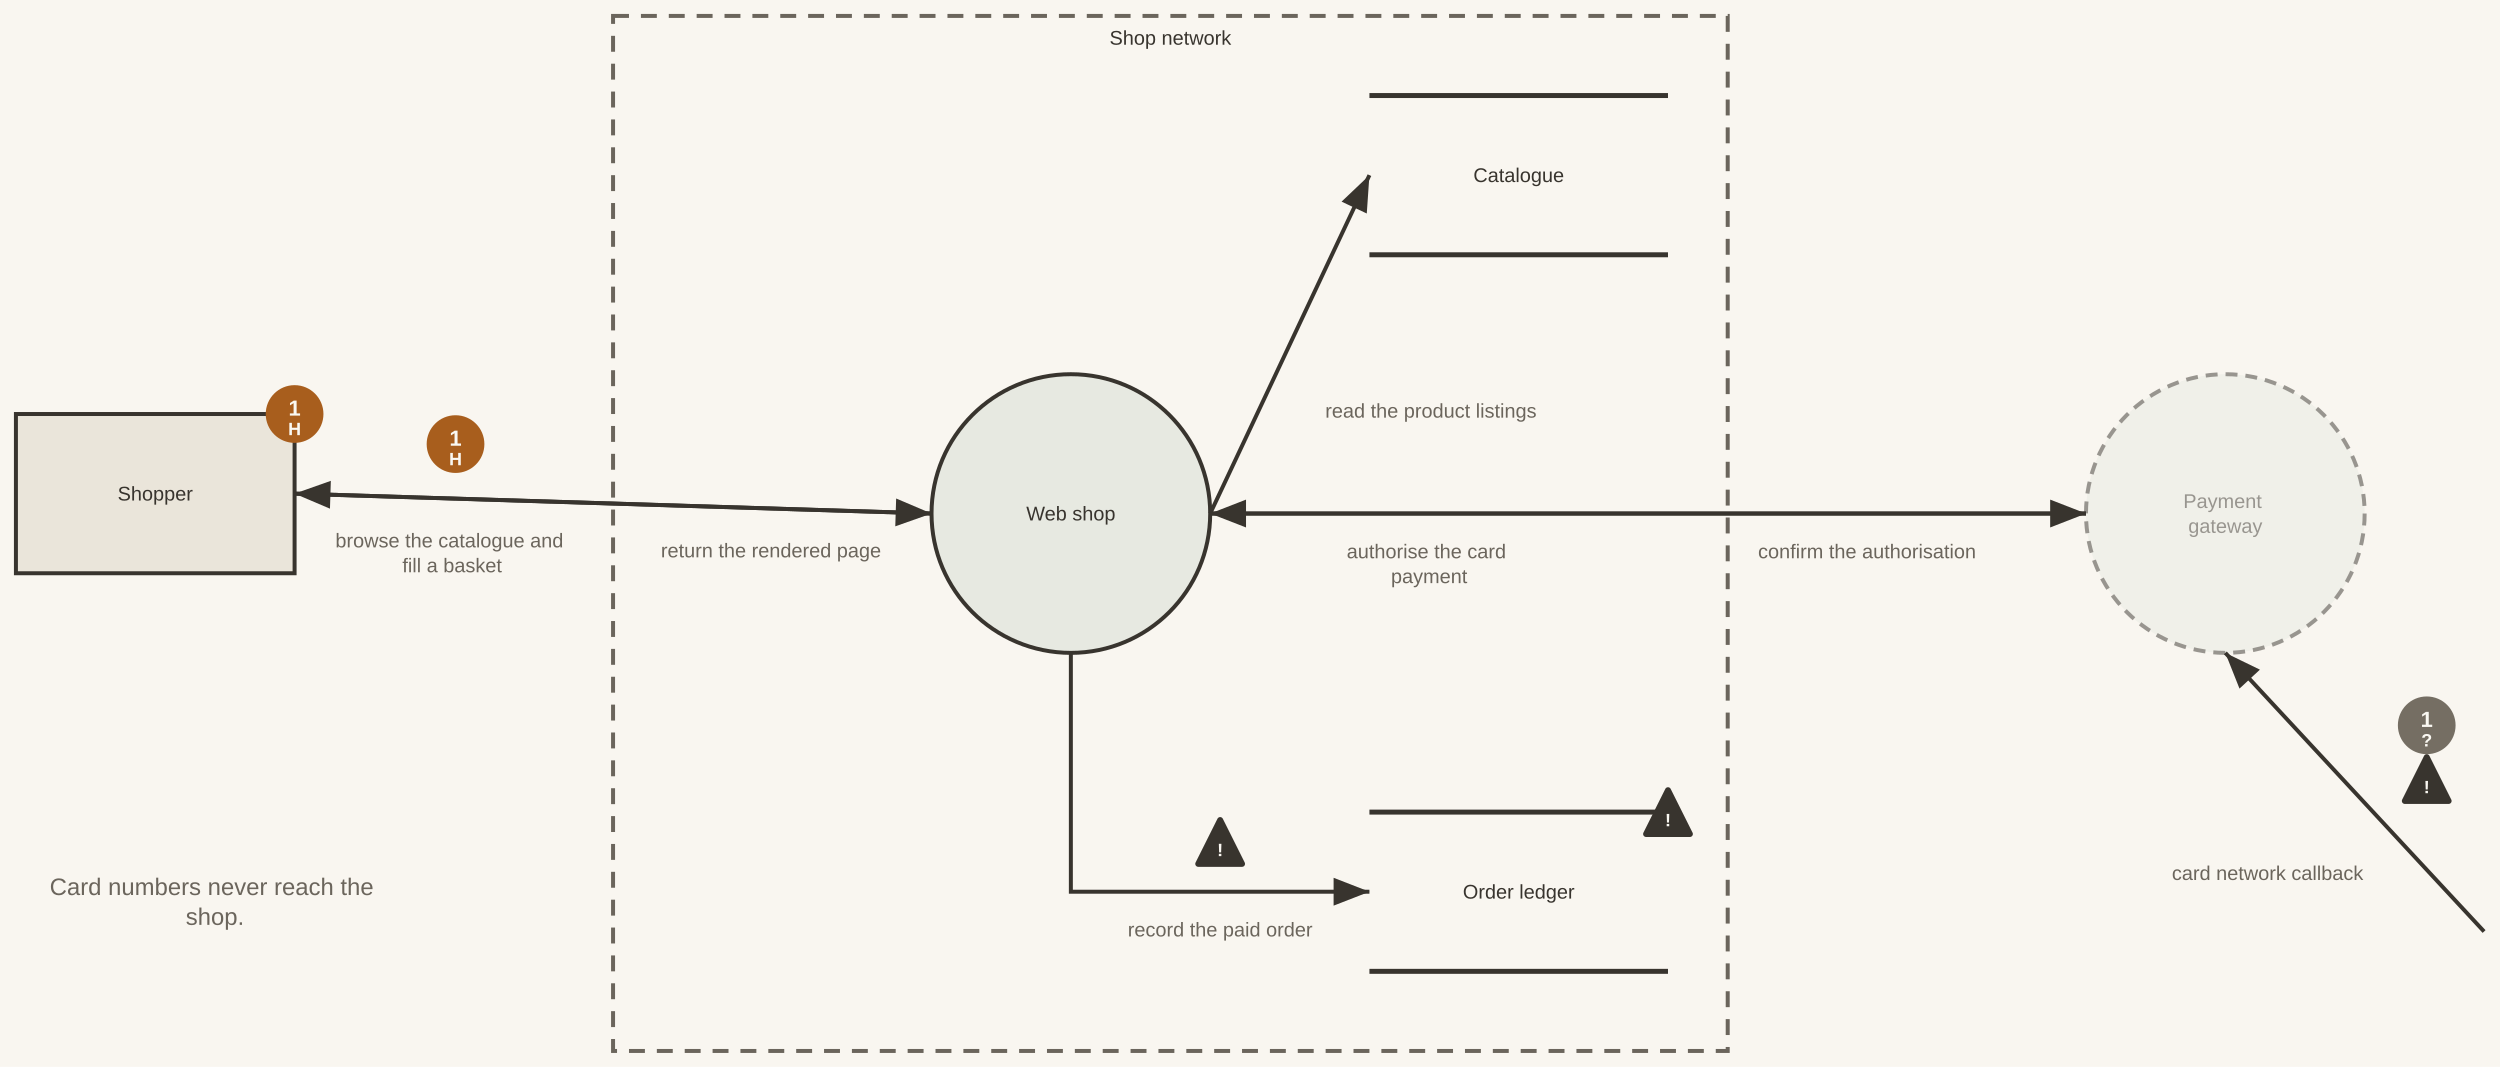
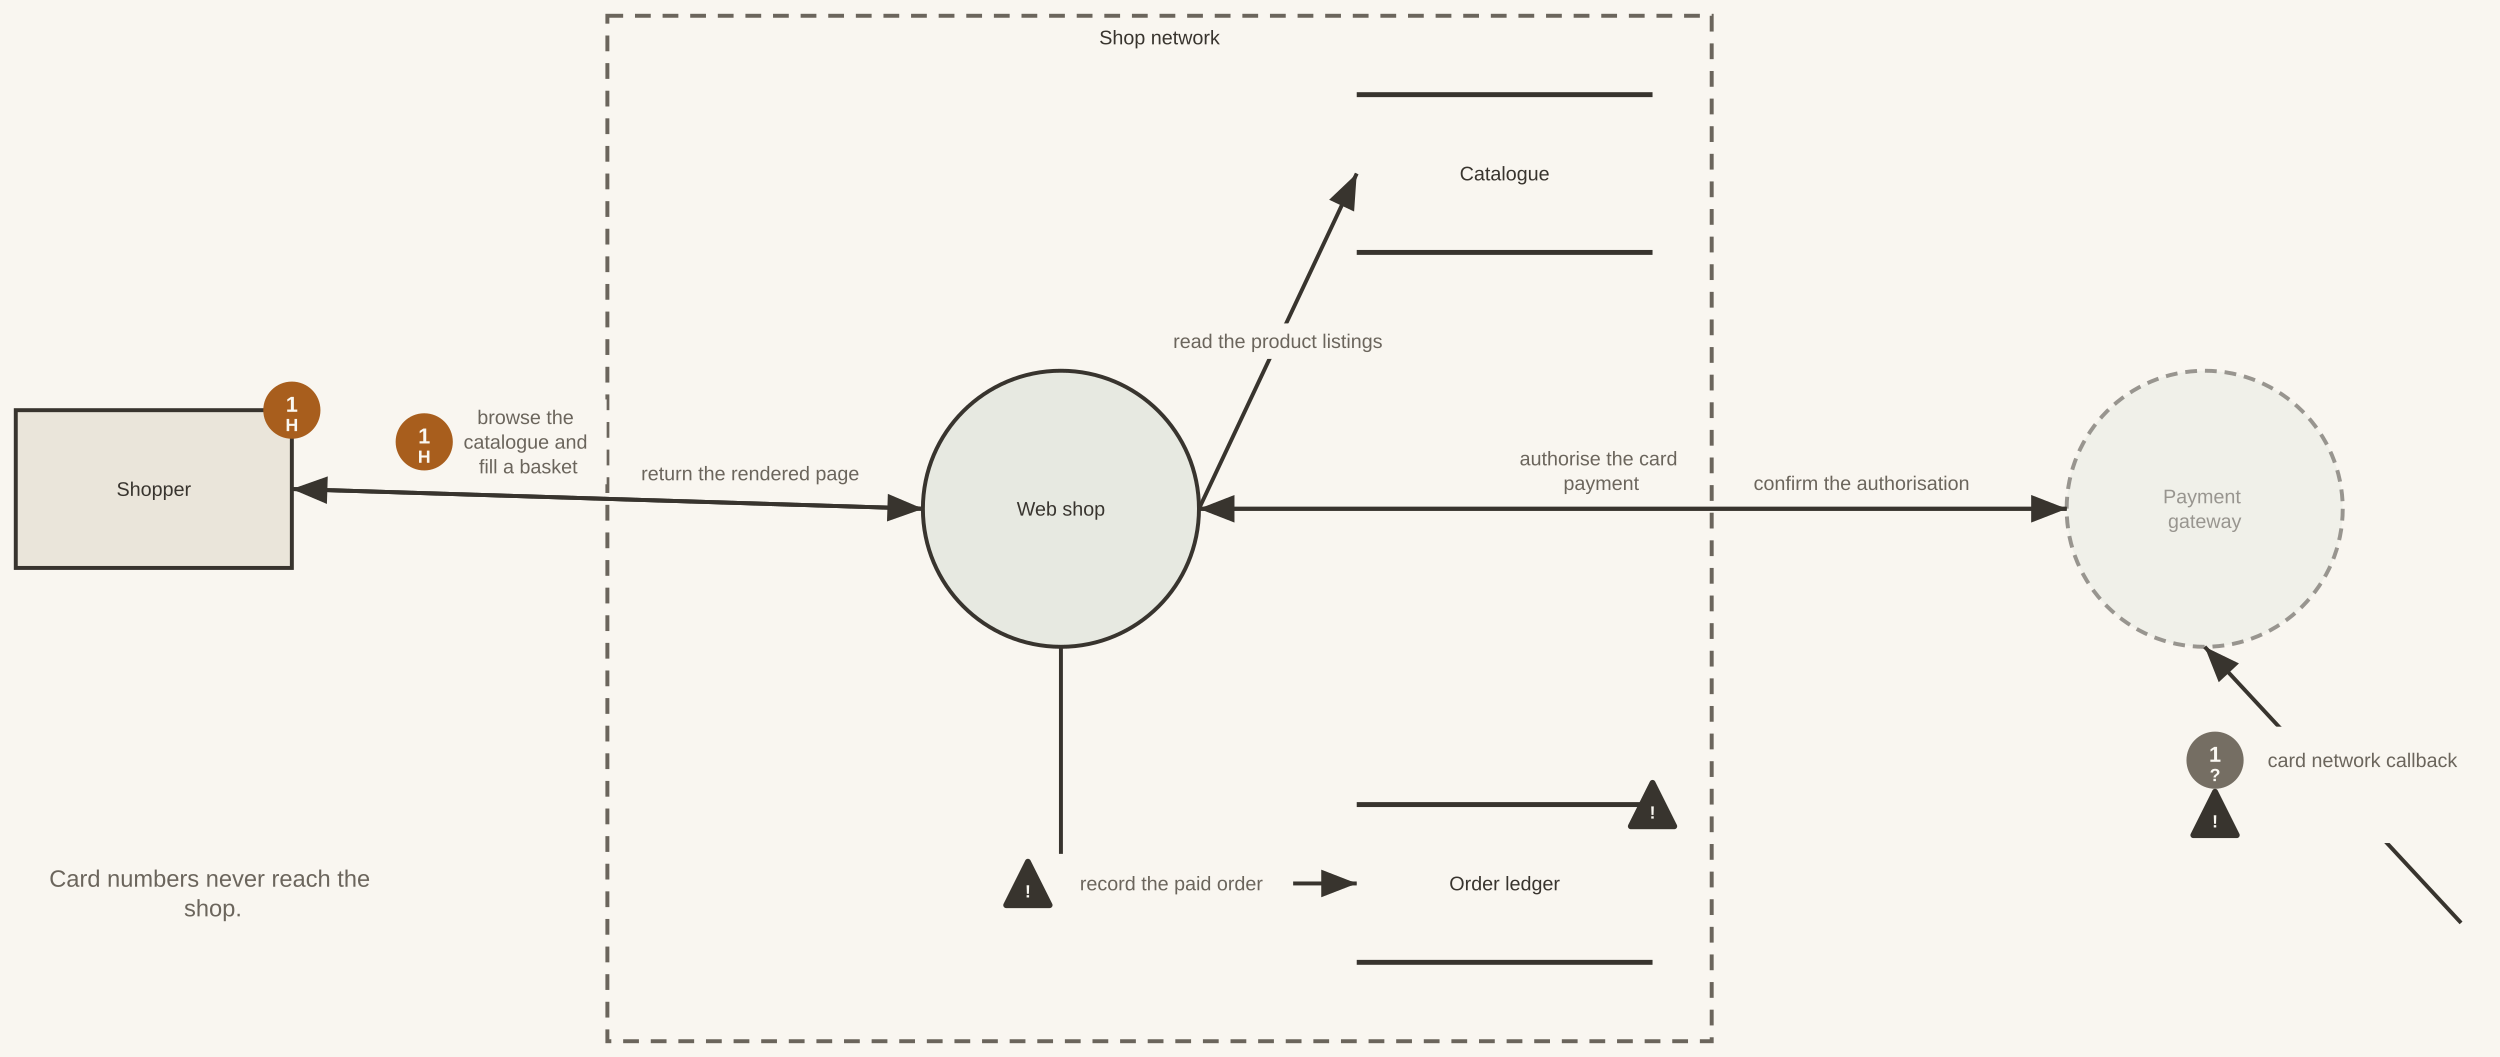
- <svg xmlns="http://www.w3.org/2000/svg" viewBox="-8 12 1256 536" width="1256" height="536">
-   <rect x="-8" y="12" width="1256" height="536" fill="#F9F6F0" />
+ <svg xmlns="http://www.w3.org/2000/svg" viewBox="-8 12 1267.75 536" width="1267.75" height="536">
+   <rect x="-8" y="12" width="1267.75" height="536" fill="#F9F6F0" />
  <style>.saer-diagram-element {
  font-family: "Liberation Sans";
}
.saer-diagram-shape {
  fill: #FAF8F2;
  stroke: #38342E;
  stroke-width: 2;
}
.saer-diagram-actor {
  fill: #EAE5DA;
}
.saer-diagram-process {
  fill: #E7E9E1;
}
.saer-diagram-store {
  fill: none;
  stroke-width: 2.5;
}
.saer-diagram-boundary-box,
.saer-diagram-boundary-curve {
  fill: none;
  stroke: #6B655C;
  stroke-width: 2;
  stroke-dasharray: 8 6;
}
.saer-diagram-out-of-scope {
  opacity: 0.5;
}
.saer-diagram-out-of-scope .saer-diagram-shape {
  stroke-dasharray: 6 4;
}
.saer-diagram-label {
  fill: #38342E;
  font-size: 10px;
  font-weight: 500;
  text-anchor: middle;
  dominant-baseline: central;
}
.saer-diagram-note {
  fill: #6B655C;
  font-size: 12px;
  text-anchor: middle;
  dominant-baseline: central;
}
.saer-diagram-flow {
  fill: none;
}
.saer-diagram-flow-arrow {
  fill: #38342E;
  stroke: none;
}
.saer-diagram-flow-label {
  fill: #6B655C;
  font-size: 10px;
  text-anchor: middle;
  dominant-baseline: central;
-   paint-order: stroke;
-   stroke: #F9F6F0;
-   stroke-width: 3;
-   stroke-linejoin: round;
+ }
+ .saer-diagram-flow-backing {
+   fill: #F9F6F0;
+   stroke: none;
}
.saer-diagram-badge {
  stroke: #FAF8F2;
  stroke-width: 3;
}
.saer-diagram-badge-count {
  fill: #FAF8F2;
  stroke: none;
  font-weight: 600;
  text-anchor: middle;
  dominant-baseline: central;
}
.saer-diagram-badge-primary .saer-diagram-badge-count {
  font-size: 11px;
}
.saer-diagram-badge-secondary .saer-diagram-badge-count {
  font-size: 9px;
}
.saer-diagram-badge-mark {
  fill: #FAF8F2;
  stroke: none;
  font-size: 9px;
  font-weight: 700;
  text-anchor: middle;
  dominant-baseline: central;
}
.saer-diagram-badge-flag {
  stroke-linejoin: round;
}
.saer-diagram-tone-critical {
  fill: #C14339;
}
.saer-diagram-tone-high {
  fill: #A85E1D;
}
.saer-diagram-tone-medium {
  fill: #46788A;
}
.saer-diagram-tone-low {
  fill: #4B6B50;
}
.saer-diagram-tone-neutral {
  fill: #756E63;
}
.saer-diagram-tone-flag {
  fill: #38342E;
}

.saer-diagram-tone-low { fill: #4B6B50; stroke: #4B6B50; stroke-width: 3; }
.saer-diagram-tone-low ~ .saer-diagram-badge-count, .saer-diagram-tone-low ~ .saer-diagram-badge-mark { fill: #FAF8F2; }
.saer-diagram-tone-medium { fill: #46788A; stroke: #46788A; stroke-width: 3; }
.saer-diagram-tone-medium ~ .saer-diagram-badge-count, .saer-diagram-tone-medium ~ .saer-diagram-badge-mark { fill: #FAF8F2; }
.saer-diagram-tone-high { fill: #A85E1D; stroke: #A85E1D; stroke-width: 3; }
.saer-diagram-tone-high ~ .saer-diagram-badge-count, .saer-diagram-tone-high ~ .saer-diagram-badge-mark { fill: #FAF8F2; }
.saer-diagram-tone-critical { fill: #C14339; stroke: #C14339; stroke-width: 3; }
.saer-diagram-tone-critical ~ .saer-diagram-badge-count, .saer-diagram-tone-critical ~ .saer-diagram-badge-mark { fill: #FAF8F2; }
.saer-diagram-tone-neutral { fill: #756E63; stroke: #756E63; stroke-width: 3; }
.saer-diagram-tone-neutral ~ .saer-diagram-badge-count, .saer-diagram-tone-neutral ~ .saer-diagram-badge-mark { fill: #FAF8F2; }
.saer-diagram-tone-flag { fill: #38342E; stroke: #38342E; stroke-width: 3; }
.saer-diagram-tone-flag ~ .saer-diagram-badge-count, .saer-diagram-tone-flag ~ .saer-diagram-badge-mark { fill: #FAF8F2; }</style>
  <g transform="translate(300, 20)">
    <g class="saer-diagram-element">
      <rect class="saer-diagram-shape saer-diagram-boundary-box" width="560" height="520" />
      <text class="saer-diagram-label" x="280" y="11">
        <tspan x="280" dy="0">Shop network</tspan>
      </text>
    </g>
  </g>
  <g transform="translate(0, 220)">
    <g class="saer-diagram-element">
      <rect class="saer-diagram-shape saer-diagram-actor" width="140" height="80" />
      <text class="saer-diagram-label" x="70" y="40">
        <tspan x="70" dy="0">Shopper</tspan>
      </text>
      <g class="saer-diagram-badge" transform="translate(140, 0)">
        <g class="saer-diagram-badge-primary">
          <circle class="saer-diagram-tone-high" r="13" />
          <text class="saer-diagram-badge-count" y="-3">1</text>
          <text class="saer-diagram-badge-mark" y="7.5">H</text>
        </g>
      </g>
    </g>
  </g>
  <g transform="translate(460, 200)">
    <g class="saer-diagram-element">
      <ellipse class="saer-diagram-shape saer-diagram-process" cx="70" cy="70" rx="70" ry="70" />
      <text class="saer-diagram-label" x="70" y="70">
        <tspan x="70" dy="0">Web shop</tspan>
      </text>
    </g>
  </g>
  <g transform="translate(680, 60)">
    <g class="saer-diagram-element">
      <line class="saer-diagram-shape saer-diagram-store" x1="0" y1="0" x2="150" y2="0" />
      <line class="saer-diagram-shape saer-diagram-store" x1="0" y1="80" x2="150" y2="80" />
      <text class="saer-diagram-label" x="75" y="40">
        <tspan x="75" dy="0">Catalogue</tspan>
      </text>
    </g>
  </g>
  <g transform="translate(680, 420)">
    <g class="saer-diagram-element">
      <line class="saer-diagram-shape saer-diagram-store" x1="0" y1="0" x2="150" y2="0" />
      <line class="saer-diagram-shape saer-diagram-store" x1="0" y1="80" x2="150" y2="80" />
      <text class="saer-diagram-label" x="75" y="40">
        <tspan x="75" dy="0">Order ledger</tspan>
      </text>
      <g class="saer-diagram-badge" transform="translate(150, 0)">
        <g class="saer-diagram-badge-flag" transform="translate(0, 0)">
          <path class="saer-diagram-tone-flag" d="M 0 -11 L 11 11 L -11 11 Z" />
          <text class="saer-diagram-badge-mark" y="4">!</text>
        </g>
      </g>
    </g>
  </g>
  <g transform="translate(1040, 200)">
    <g class="saer-diagram-element saer-diagram-out-of-scope">
      <ellipse class="saer-diagram-shape saer-diagram-process" cx="70" cy="70" rx="70" ry="70" />
      <text class="saer-diagram-label" x="70" y="63.75">
        <tspan x="70" dy="0">Payment</tspan>
        <tspan x="70" dy="12.5">gateway</tspan>
      </text>
    </g>
  </g>
  <g transform="translate(0, 420)">
    <g class="saer-diagram-element">
      <text class="saer-diagram-note" x="100" y="37.5">
        <tspan x="100" dy="0">Card numbers never reach the</tspan>
        <tspan x="100" dy="15">shop.</tspan>
      </text>
    </g>
  </g>
  <g class="saer-diagram-element">
    <path class="saer-diagram-shape saer-diagram-flow" d="M 140 260 L 460 270" />
    <path class="saer-diagram-flow-arrow" d="M 460 270 L 441.79 276.434 L 442.227 262.441 Z" />
-     <text class="saer-diagram-flow-label" x="219.147" y="283.543">
-       <tspan x="219.147" dy="0">browse the catalogue and</tspan>
-       <tspan x="219.147" dy="12.5">fill a basket</tspan>
-     </text>
-     <g class="saer-diagram-badge" transform="translate(220.856, 235.114)">
+     <rect class="saer-diagram-flow-backing" x="190.127" y="214.565" width="109.5" height="43" />
+     <g class="saer-diagram-badge" transform="translate(207.127, 236.065)">
      <g class="saer-diagram-badge-primary">
        <circle class="saer-diagram-tone-high" r="13" />
        <text class="saer-diagram-badge-count" y="-3">1</text>
        <text class="saer-diagram-badge-mark" y="7.5">H</text>
      </g>
    </g>
+     <text class="saer-diagram-flow-label" x="259.877" y="223.565">
+       <tspan x="259.877" dy="0">browse the</tspan>
+       <tspan x="259.877" dy="12.5">catalogue and</tspan>
+       <tspan x="259.877" dy="12.5">fill a basket</tspan>
+     </text>
  </g>
  <g class="saer-diagram-element">
    <path class="saer-diagram-shape saer-diagram-flow" d="M 460 270 L 140 260" />
    <path class="saer-diagram-flow-arrow" d="M 140 260 L 158.21 253.566 L 157.773 267.559 Z" />
-     <text class="saer-diagram-flow-label" x="379.342" y="288.549">
-       <tspan x="379.342" dy="0">return the rendered page</tspan>
+     <rect class="saer-diagram-flow-backing" x="302.439" y="243.074" width="140" height="18" />
+     <text class="saer-diagram-flow-label" x="372.439" y="252.074">
+       <tspan x="372.439" dy="0">return the rendered page</tspan>
    </text>
  </g>
  <g class="saer-diagram-element">
    <path class="saer-diagram-shape saer-diagram-flow" d="M 600 270 L 680 100" />
    <path class="saer-diagram-flow-arrow" d="M 680 100 L 678.669 119.267 L 666.002 113.306 Z" />
-     <text class="saer-diagram-flow-label" x="710.879" y="218.355">
-       <tspan x="710.879" dy="0">read the product listings</tspan>
+     <rect class="saer-diagram-flow-backing" x="567.25" y="176" width="145.5" height="18" />
+     <text class="saer-diagram-flow-label" x="640" y="185">
+       <tspan x="640" dy="0">read the product listings</tspan>
    </text>
  </g>
  <g class="saer-diagram-element">
    <path class="saer-diagram-shape saer-diagram-flow" d="M 600 270 L 1040 270" />
    <path class="saer-diagram-flow-arrow" d="M 1040 270 L 1022 277 L 1022 263 Z" />
-     <text class="saer-diagram-flow-label" x="710" y="289">
-       <tspan x="710" dy="0">authorise the card</tspan>
-       <tspan x="710" dy="12.5">payment</tspan>
+     <rect class="saer-diagram-flow-backing" x="750.5" y="235.5" width="107" height="30.5" />
+     <text class="saer-diagram-flow-label" x="804" y="244.5">
+       <tspan x="804" dy="0">authorise the card</tspan>
+       <tspan x="804" dy="12.5">payment</tspan>
    </text>
  </g>
  <g class="saer-diagram-element">
    <path class="saer-diagram-shape saer-diagram-flow" d="M 1040 270 L 600 270" />
    <path class="saer-diagram-flow-arrow" d="M 600 270 L 618 263 L 618 277 Z" />
-     <text class="saer-diagram-flow-label" x="930" y="289">
-       <tspan x="930" dy="0">confirm the authorisation</tspan>
+     <rect class="saer-diagram-flow-backing" x="863.25" y="248" width="145.5" height="18" />
+     <text class="saer-diagram-flow-label" x="936" y="257">
+       <tspan x="936" dy="0">confirm the authorisation</tspan>
    </text>
  </g>
  <g class="saer-diagram-element">
    <path class="saer-diagram-shape saer-diagram-flow" d="M 530 340 L 530 460 L 680 460" />
    <path class="saer-diagram-flow-arrow" d="M 680 460 L 662 467 L 662 453 Z" />
-     <text class="saer-diagram-flow-label" x="605" y="479">
-       <tspan x="605" dy="0">record the paid order</tspan>
-     </text>
-     <g class="saer-diagram-badge" transform="translate(605, 435)">
+     <rect class="saer-diagram-flow-backing" x="498.25" y="445" width="149.5" height="30" />
+     <g class="saer-diagram-badge" transform="translate(513.25, 460)">
      <g class="saer-diagram-badge-flag" transform="translate(0, 0)">
        <path class="saer-diagram-tone-flag" d="M 0 -11 L 11 11 L -11 11 Z" />
        <text class="saer-diagram-badge-mark" y="4">!</text>
      </g>
    </g>
+     <text class="saer-diagram-flow-label" x="586" y="460">
+       <tspan x="586" dy="0">record the paid order</tspan>
+     </text>
  </g>
  <g class="saer-diagram-element">
    <path class="saer-diagram-shape saer-diagram-flow" d="M 1240 480 L 1110 340" />
    <path class="saer-diagram-flow-arrow" d="M 1110 340 L 1127.378 348.427 L 1117.119 357.953 Z" />
-     <text class="saer-diagram-flow-label" x="1131.237" y="450.637">
-       <tspan x="1131.237" dy="0">card network callback</tspan>
-     </text>
-     <g class="saer-diagram-badge" transform="translate(1211.188, 376.397)">
+     <rect class="saer-diagram-flow-backing" x="1098.25" y="380.5" width="153.5" height="59" />
+     <g class="saer-diagram-badge" transform="translate(1115.25, 397.5)">
      <g class="saer-diagram-badge-primary">
        <circle class="saer-diagram-tone-neutral" r="13" />
        <text class="saer-diagram-badge-count" y="-3">1</text>
        <text class="saer-diagram-badge-mark" y="7.5">?</text>
      </g>
      <g class="saer-diagram-badge-flag" transform="translate(0, 27)">
        <path class="saer-diagram-tone-flag" d="M 0 -11 L 11 11 L -11 11 Z" />
        <text class="saer-diagram-badge-mark" y="4">!</text>
      </g>
    </g>
+     <text class="saer-diagram-flow-label" x="1190" y="397.5">
+       <tspan x="1190" dy="0">card network callback</tspan>
+     </text>
  </g>
</svg>
